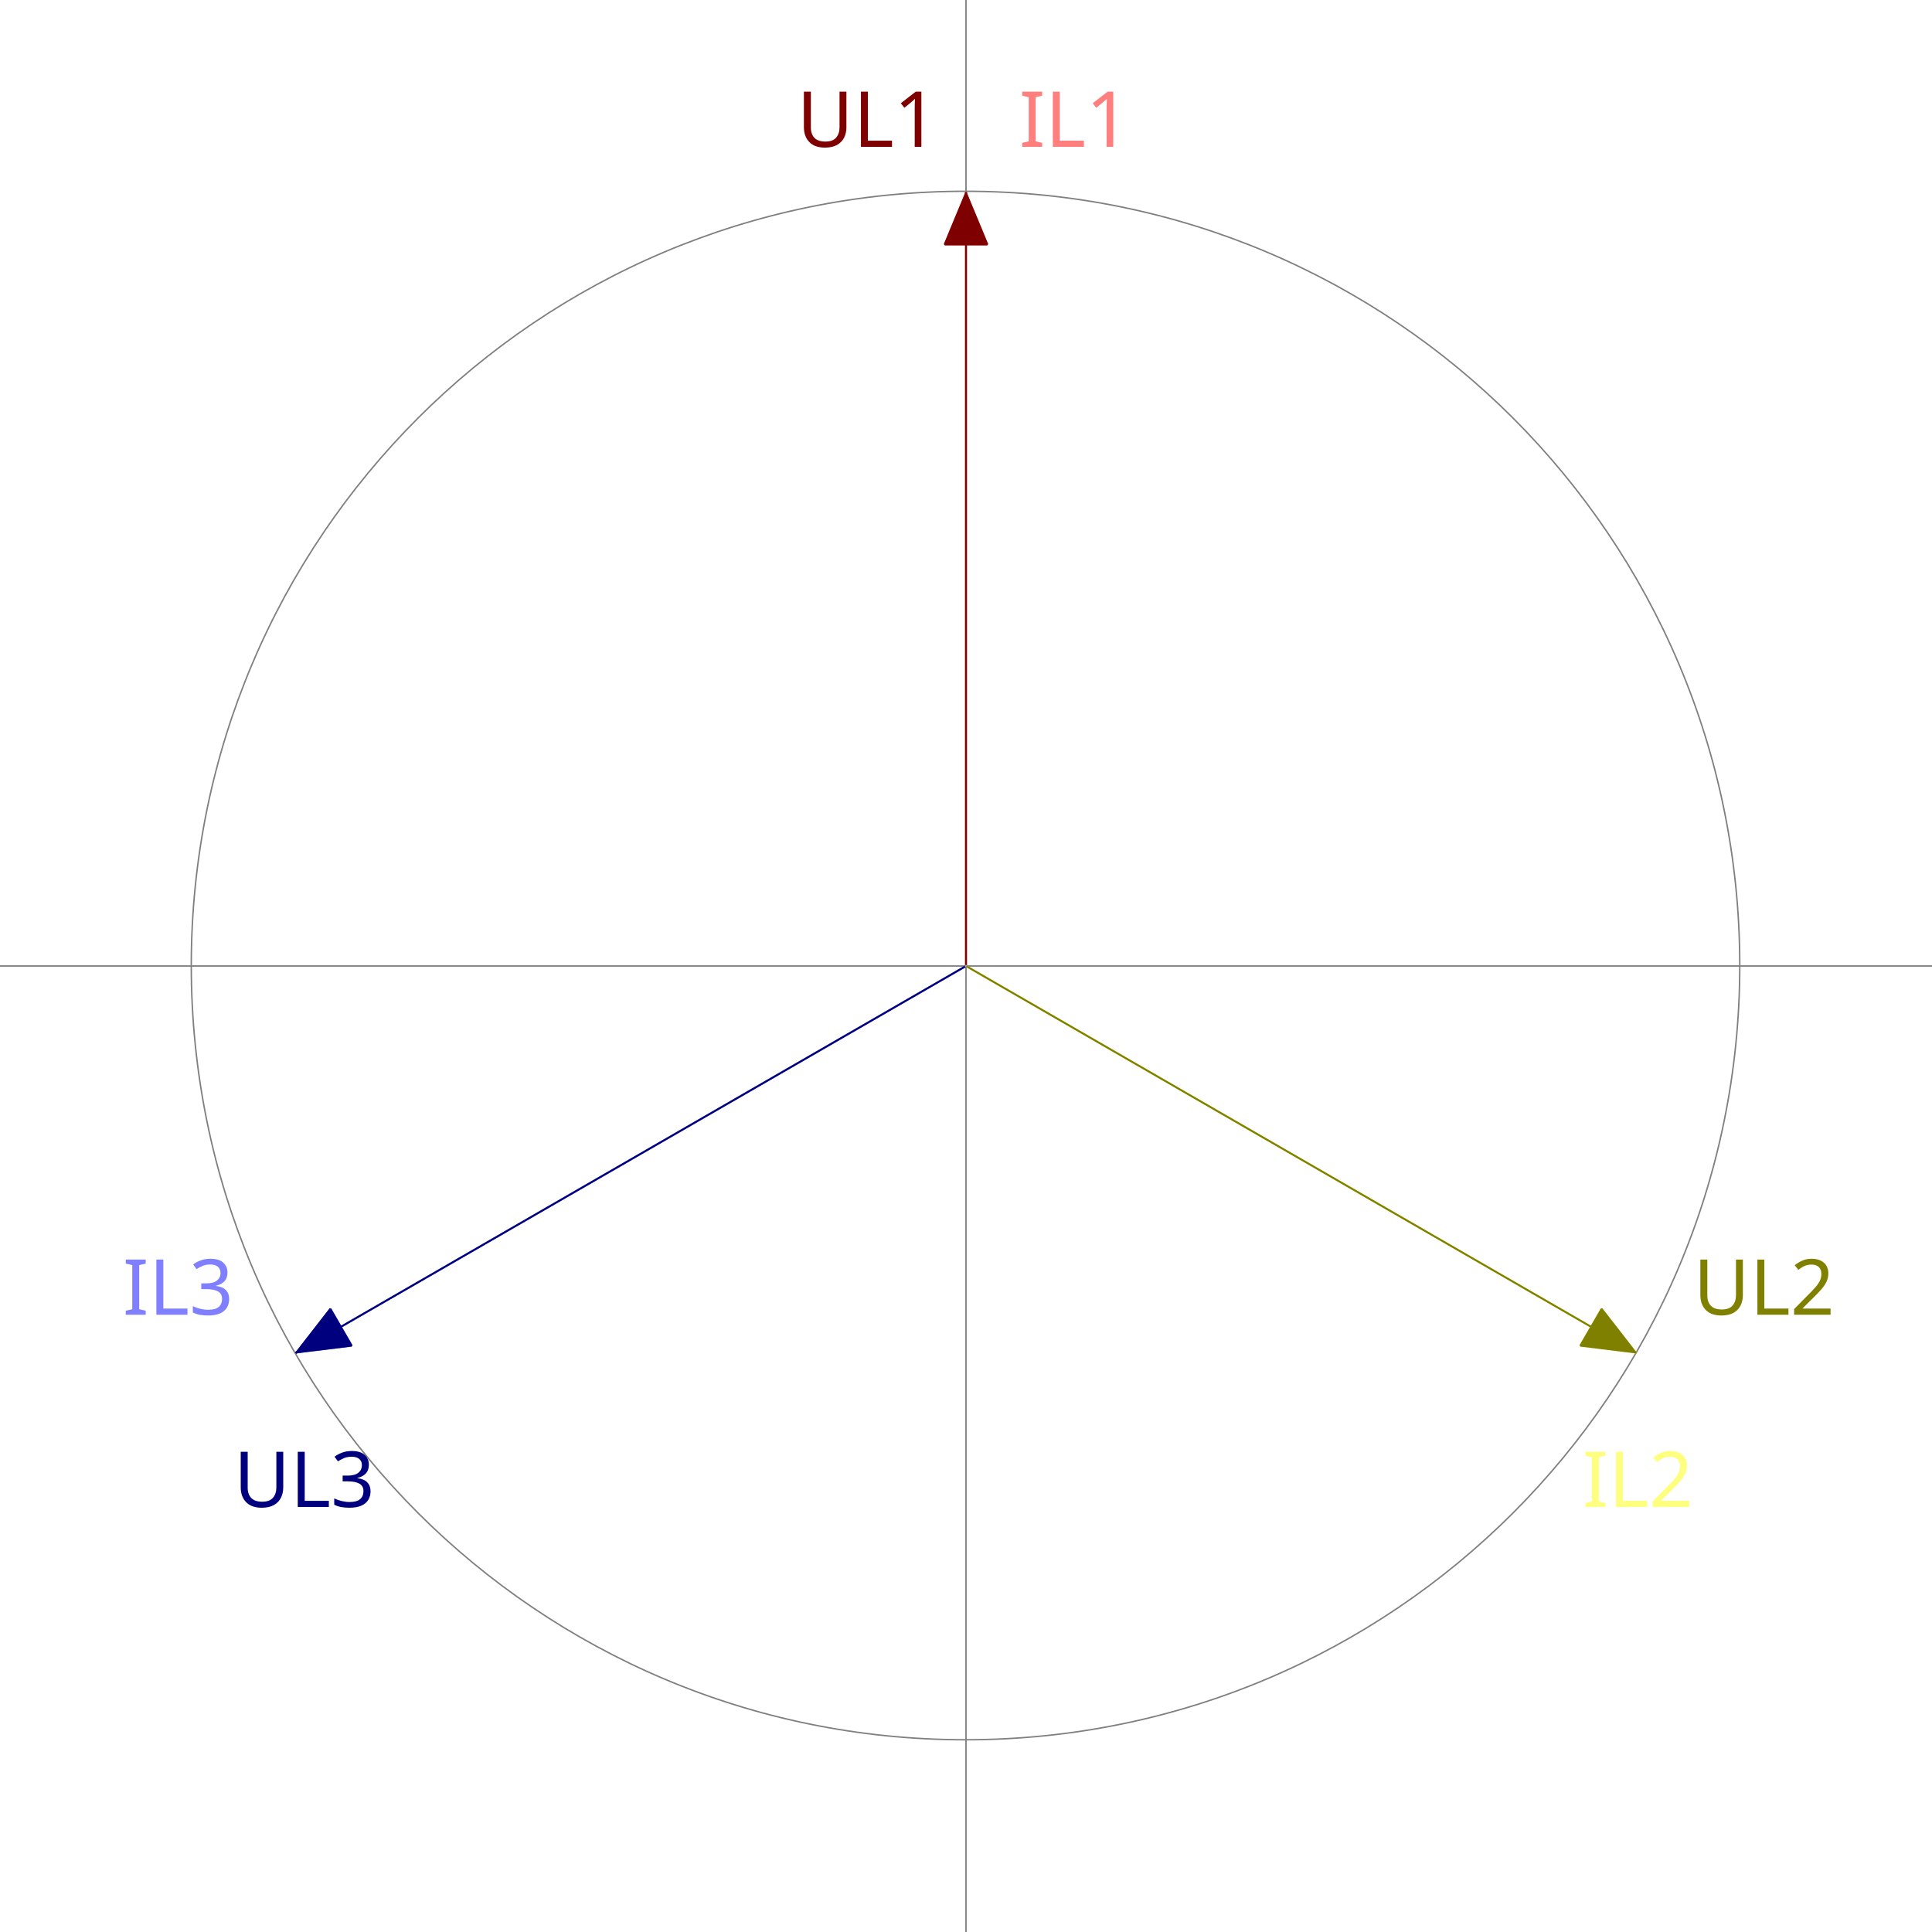
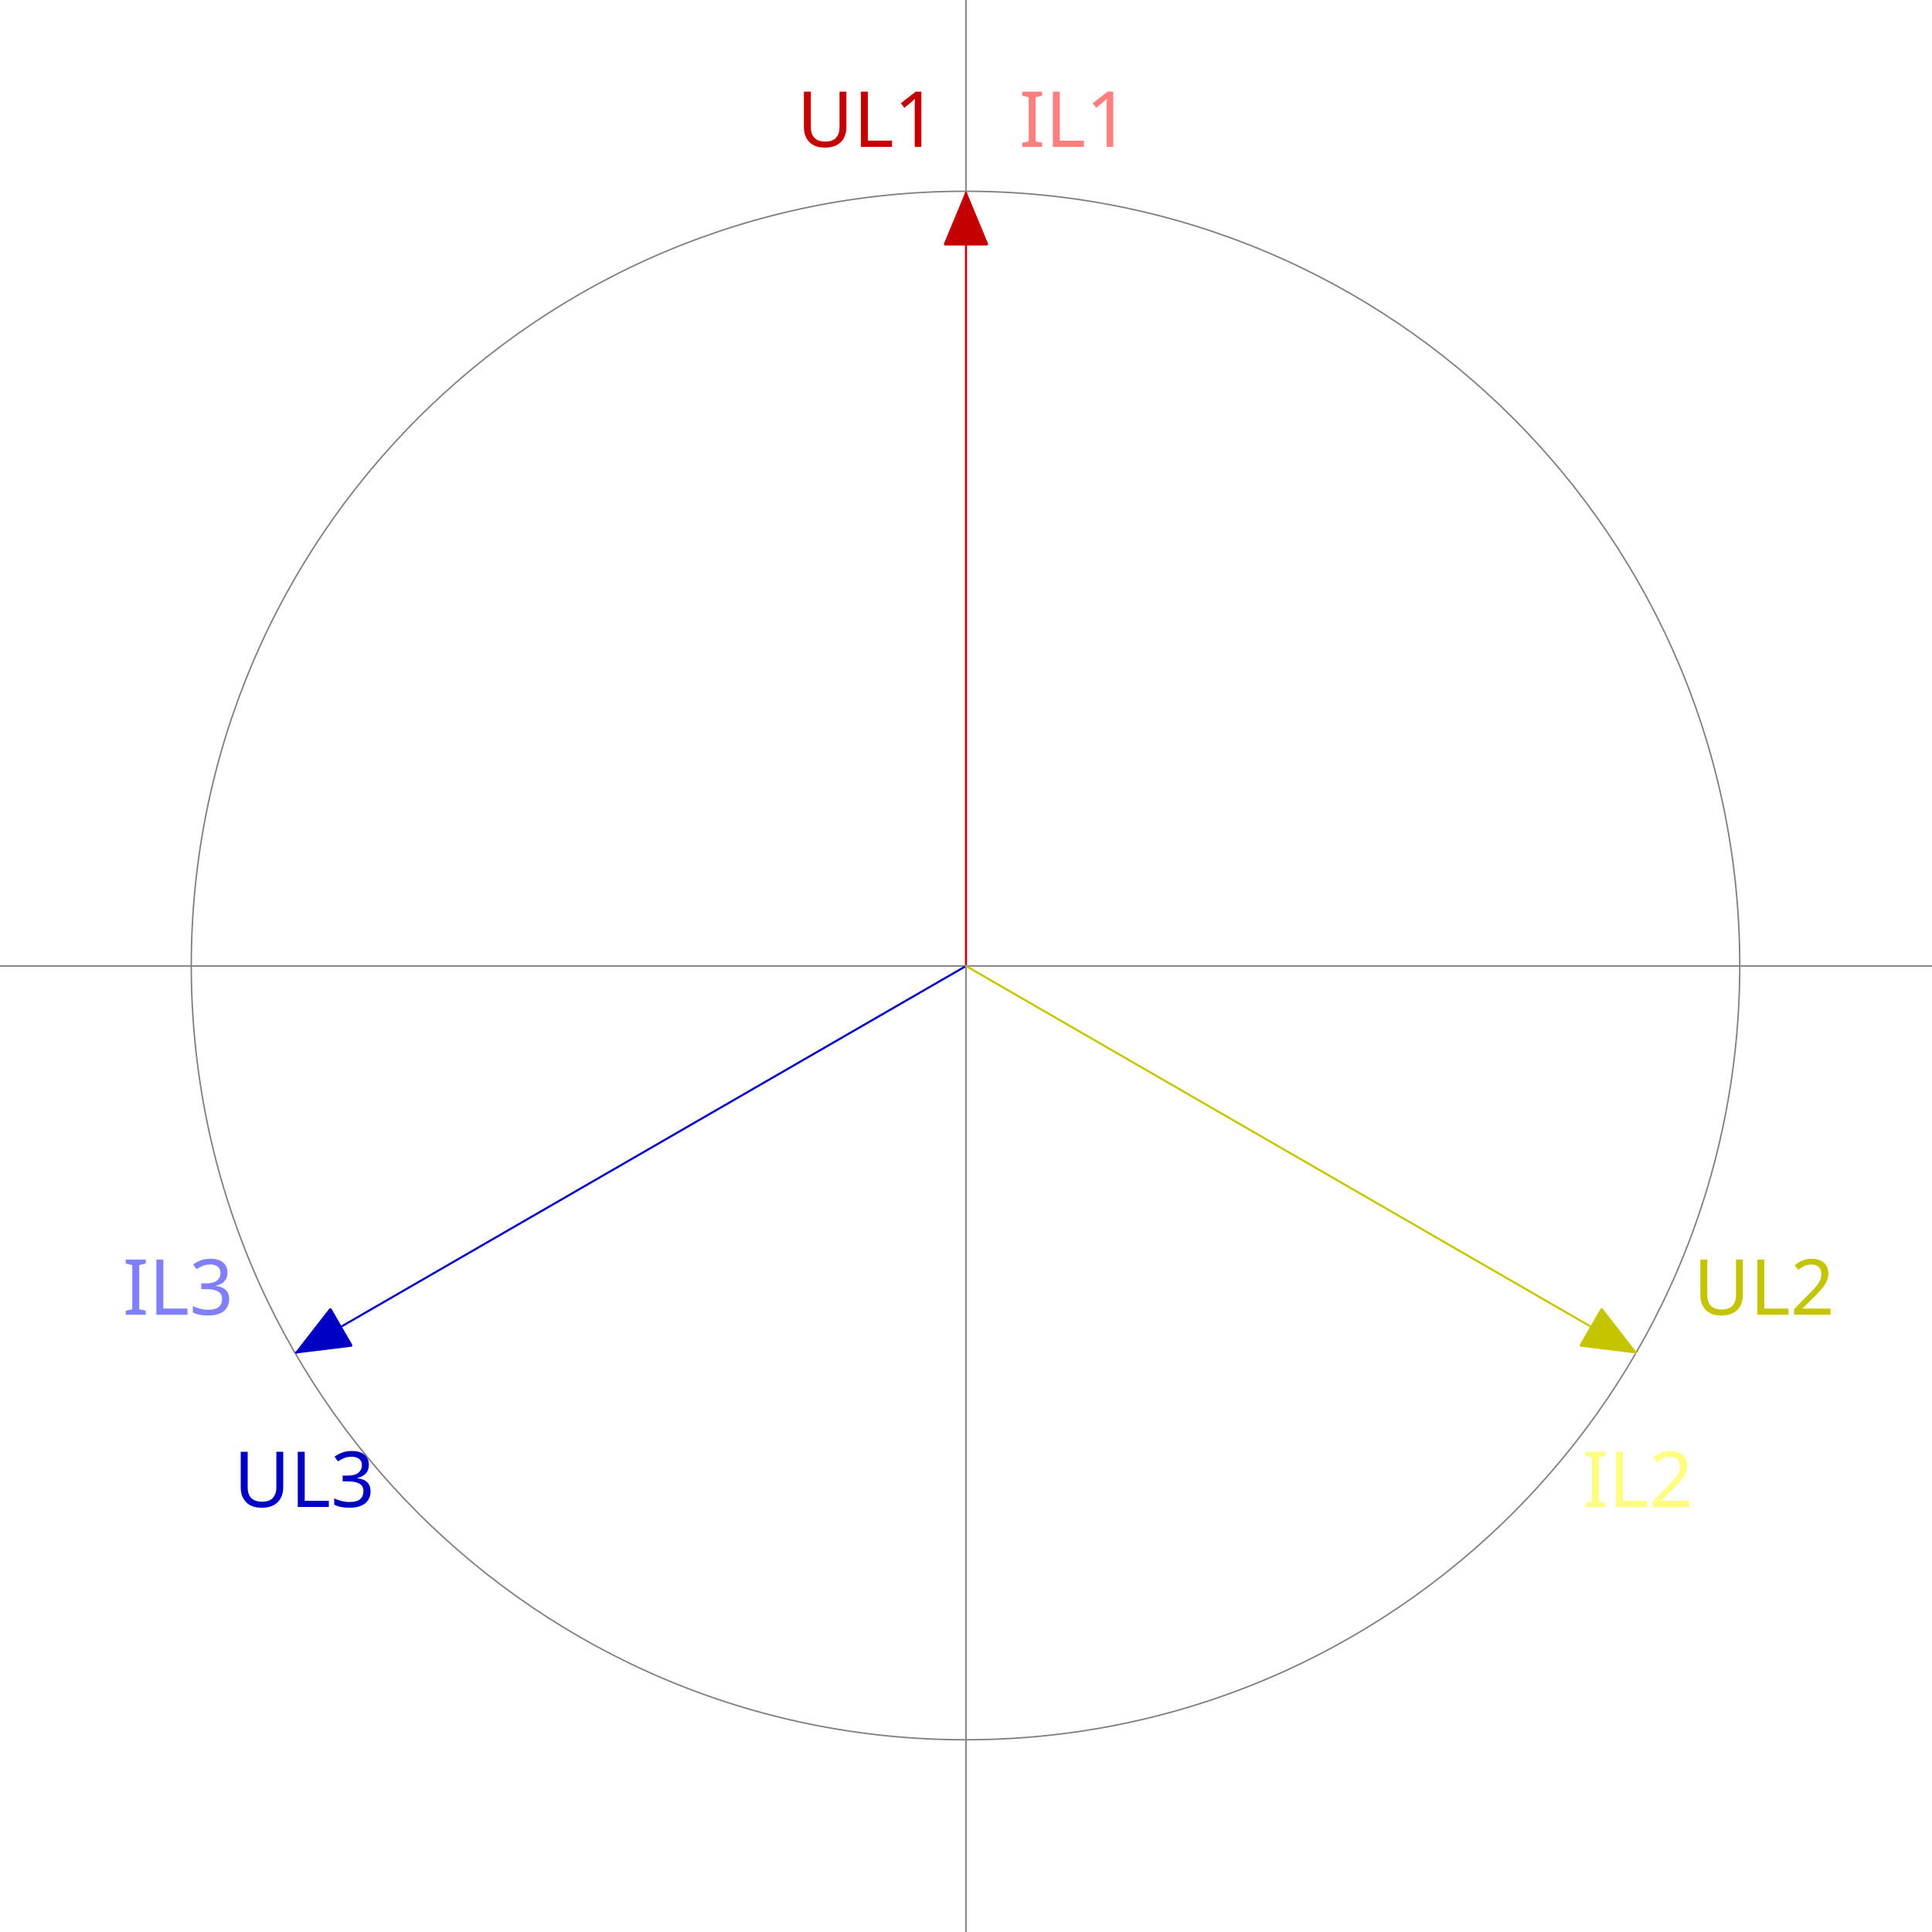
<svg xmlns="http://www.w3.org/2000/svg" width="705.556mm" height="705.556mm" viewBox="0 0 2000 2000" version="1.2" baseProfile="tiny">
  <defs>
</defs>
  <g fill="none" stroke="black" stroke-width="1" fill-rule="evenodd" stroke-linecap="square" stroke-linejoin="bevel">
    <g fill="none" stroke="#808080" stroke-opacity="1" stroke-width="1.5" stroke-linecap="square" stroke-linejoin="bevel" transform="matrix(1,0,0,1,0,0)" font-family="Sans" font-size="80" font-weight="400" font-style="normal">
      <polyline fill="none" vector-effect="none" points="0,1000 2000,1000 " />
      <polyline fill="none" vector-effect="none" points="1000,0 1000,2000 " />
      <path vector-effect="none" fill-rule="evenodd" d="M1801,999.5 C1801,556.844 1442.16,198 999.5,198 C556.844,198 198,556.844 198,999.5 C198,1442.16 556.844,1801 999.5,1801 C1442.16,1801 1801,1442.16 1801,999.5 " />
    </g>
    <g fill="none" stroke="#7f7fff" stroke-opacity="1" stroke-width="2" stroke-linecap="square" stroke-linejoin="bevel" transform="matrix(1,0,0,1,0,0)" font-family="Sans" font-size="80" font-weight="400" font-style="normal">
      <path vector-effect="none" fill-rule="evenodd" d="M307,1400 L342,1355 L364,1393 L307,1400" />
    </g>
    <g fill="#7f7fff" fill-opacity="1" stroke="none" transform="matrix(1,0,0,1,0,0)" font-family="Sans" font-size="80" font-weight="400" font-style="normal">
      <path vector-effect="none" fill-rule="evenodd" d="M307,1400 L342,1355 L364,1393" />
    </g>
    <g fill="none" stroke="#7f7fff" stroke-opacity="1" stroke-width="2" stroke-linecap="square" stroke-linejoin="bevel" transform="matrix(1,0,0,1,0,0)" font-family="Sans" font-size="80" font-weight="400" font-style="normal">
      <polyline fill="none" vector-effect="none" points="1000,1000 307,1400 " />
      <text fill="#7f7fff" fill-opacity="1" stroke="none" xml:space="preserve" x="127" y="1361" font-family="Sans" font-size="80" font-weight="400" font-style="normal">IL3</text>
    </g>
    <g fill="none" stroke="#ffff7f" stroke-opacity="1" stroke-width="2" stroke-linecap="square" stroke-linejoin="bevel" transform="matrix(1,0,0,1,0,0)" font-family="Sans" font-size="80" font-weight="400" font-style="normal">
      <path vector-effect="none" fill-rule="evenodd" d="M1693,1400 L1636,1393 L1658,1355 L1693,1400" />
    </g>
    <g fill="#ffff7f" fill-opacity="1" stroke="none" transform="matrix(1,0,0,1,0,0)" font-family="Sans" font-size="80" font-weight="400" font-style="normal">
      <path vector-effect="none" fill-rule="evenodd" d="M1693,1400 L1636,1393 L1658,1355" />
    </g>
    <g fill="none" stroke="#ffff7f" stroke-opacity="1" stroke-width="2" stroke-linecap="square" stroke-linejoin="bevel" transform="matrix(1,0,0,1,0,0)" font-family="Sans" font-size="80" font-weight="400" font-style="normal">
      <polyline fill="none" vector-effect="none" points="1000,1000 1693,1400 " />
      <text fill="#ffff7f" fill-opacity="1" stroke="none" xml:space="preserve" x="1638" y="1560" font-family="Sans" font-size="80" font-weight="400" font-style="normal">IL2</text>
    </g>
    <g fill="none" stroke="#ff7f7f" stroke-opacity="1" stroke-width="2" stroke-linecap="square" stroke-linejoin="bevel" transform="matrix(1,0,0,1,0,0)" font-family="Sans" font-size="80" font-weight="400" font-style="normal">
      <path vector-effect="none" fill-rule="evenodd" d="M1000,200 L1022,253 L978,253 L1000,200" />
    </g>
    <g fill="#ff7f7f" fill-opacity="1" stroke="none" transform="matrix(1,0,0,1,0,0)" font-family="Sans" font-size="80" font-weight="400" font-style="normal">
      <path vector-effect="none" fill-rule="evenodd" d="M1000,200 L1022,253 L978,253" />
    </g>
    <g fill="none" stroke="#ff7f7f" stroke-opacity="1" stroke-width="2" stroke-linecap="square" stroke-linejoin="bevel" transform="matrix(1,0,0,1,0,0)" font-family="Sans" font-size="80" font-weight="400" font-style="normal">
      <polyline fill="none" vector-effect="none" points="1000,1000 1000,200 " />
      <text fill="#ff7f7f" fill-opacity="1" stroke="none" xml:space="preserve" x="1055" y="152" font-family="Sans" font-size="80" font-weight="400" font-style="normal">IL1</text>
    </g>
-     <g fill="none" stroke="#7f0000" stroke-opacity="1" stroke-width="2" stroke-linecap="square" stroke-linejoin="bevel" transform="matrix(1,0,0,1,0,0)" font-family="Sans" font-size="80" font-weight="400" font-style="normal">
+     <g fill="none" stroke="#c40000" stroke-opacity="1" stroke-width="2" stroke-linecap="square" stroke-linejoin="bevel" transform="matrix(1,0,0,1,0,0)" font-family="Sans" font-size="80" font-weight="400" font-style="normal">
      <path vector-effect="none" fill-rule="evenodd" d="M1000,200 L1022,253 L978,253 L1000,200" />
    </g>
-     <g fill="#7f0000" fill-opacity="1" stroke="none" transform="matrix(1,0,0,1,0,0)" font-family="Sans" font-size="80" font-weight="400" font-style="normal">
+     <g fill="#c40000" fill-opacity="1" stroke="none" transform="matrix(1,0,0,1,0,0)" font-family="Sans" font-size="80" font-weight="400" font-style="normal">
      <path vector-effect="none" fill-rule="evenodd" d="M1000,200 L1022,253 L978,253" />
    </g>
-     <g fill="none" stroke="#7f0000" stroke-opacity="1" stroke-width="2" stroke-linecap="square" stroke-linejoin="bevel" transform="matrix(1,0,0,1,0,0)" font-family="Sans" font-size="80" font-weight="400" font-style="normal">
+     <g fill="none" stroke="#c40000" stroke-opacity="1" stroke-width="2" stroke-linecap="square" stroke-linejoin="bevel" transform="matrix(1,0,0,1,0,0)" font-family="Sans" font-size="80" font-weight="400" font-style="normal">
      <polyline fill="none" vector-effect="none" points="1000,1000 1000,200 " />
-       <text fill="#7f0000" fill-opacity="1" stroke="none" xml:space="preserve" x="825" y="152" font-family="Sans" font-size="80" font-weight="400" font-style="normal">UL1</text>
+       <text fill="#c40000" fill-opacity="1" stroke="none" xml:space="preserve" x="825" y="152" font-family="Sans" font-size="80" font-weight="400" font-style="normal">UL1</text>
    </g>
-     <g fill="none" stroke="#00007f" stroke-opacity="1" stroke-width="2" stroke-linecap="square" stroke-linejoin="bevel" transform="matrix(1,0,0,1,0,0)" font-family="Sans" font-size="80" font-weight="400" font-style="normal">
+     <g fill="none" stroke="#0000c4" stroke-opacity="1" stroke-width="2" stroke-linecap="square" stroke-linejoin="bevel" transform="matrix(1,0,0,1,0,0)" font-family="Sans" font-size="80" font-weight="400" font-style="normal">
      <path vector-effect="none" fill-rule="evenodd" d="M307,1400 L342,1355 L364,1393 L307,1400" />
    </g>
-     <g fill="#00007f" fill-opacity="1" stroke="none" transform="matrix(1,0,0,1,0,0)" font-family="Sans" font-size="80" font-weight="400" font-style="normal">
+     <g fill="#0000c4" fill-opacity="1" stroke="none" transform="matrix(1,0,0,1,0,0)" font-family="Sans" font-size="80" font-weight="400" font-style="normal">
      <path vector-effect="none" fill-rule="evenodd" d="M307,1400 L342,1355 L364,1393" />
    </g>
-     <g fill="none" stroke="#00007f" stroke-opacity="1" stroke-width="2" stroke-linecap="square" stroke-linejoin="bevel" transform="matrix(1,0,0,1,0,0)" font-family="Sans" font-size="80" font-weight="400" font-style="normal">
+     <g fill="none" stroke="#0000c4" stroke-opacity="1" stroke-width="2" stroke-linecap="square" stroke-linejoin="bevel" transform="matrix(1,0,0,1,0,0)" font-family="Sans" font-size="80" font-weight="400" font-style="normal">
      <polyline fill="none" vector-effect="none" points="1000,1000 307,1400 " />
-       <text fill="#00007f" fill-opacity="1" stroke="none" xml:space="preserve" x="242" y="1560" font-family="Sans" font-size="80" font-weight="400" font-style="normal">UL3</text>
+       <text fill="#0000c4" fill-opacity="1" stroke="none" xml:space="preserve" x="242" y="1560" font-family="Sans" font-size="80" font-weight="400" font-style="normal">UL3</text>
    </g>
-     <g fill="none" stroke="#7f7f00" stroke-opacity="1" stroke-width="2" stroke-linecap="square" stroke-linejoin="bevel" transform="matrix(1,0,0,1,0,0)" font-family="Sans" font-size="80" font-weight="400" font-style="normal">
+     <g fill="none" stroke="#c4c400" stroke-opacity="1" stroke-width="2" stroke-linecap="square" stroke-linejoin="bevel" transform="matrix(1,0,0,1,0,0)" font-family="Sans" font-size="80" font-weight="400" font-style="normal">
      <path vector-effect="none" fill-rule="evenodd" d="M1693,1400 L1636,1393 L1658,1355 L1693,1400" />
    </g>
-     <g fill="#7f7f00" fill-opacity="1" stroke="none" transform="matrix(1,0,0,1,0,0)" font-family="Sans" font-size="80" font-weight="400" font-style="normal">
+     <g fill="#c4c400" fill-opacity="1" stroke="none" transform="matrix(1,0,0,1,0,0)" font-family="Sans" font-size="80" font-weight="400" font-style="normal">
      <path vector-effect="none" fill-rule="evenodd" d="M1693,1400 L1636,1393 L1658,1355" />
    </g>
-     <g fill="none" stroke="#7f7f00" stroke-opacity="1" stroke-width="2" stroke-linecap="square" stroke-linejoin="bevel" transform="matrix(1,0,0,1,0,0)" font-family="Sans" font-size="80" font-weight="400" font-style="normal">
+     <g fill="none" stroke="#c4c400" stroke-opacity="1" stroke-width="2" stroke-linecap="square" stroke-linejoin="bevel" transform="matrix(1,0,0,1,0,0)" font-family="Sans" font-size="80" font-weight="400" font-style="normal">
      <polyline fill="none" vector-effect="none" points="1000,1000 1693,1400 " />
-       <text fill="#7f7f00" fill-opacity="1" stroke="none" xml:space="preserve" x="1753" y="1361" font-family="Sans" font-size="80" font-weight="400" font-style="normal">UL2</text>
+       <text fill="#c4c400" fill-opacity="1" stroke="none" xml:space="preserve" x="1753" y="1361" font-family="Sans" font-size="80" font-weight="400" font-style="normal">UL2</text>
    </g>
    <g fill="none" stroke="#a0a0a4" stroke-opacity="1" stroke-width="2" stroke-linecap="square" stroke-linejoin="bevel" transform="matrix(1,0,0,1,0,0)" font-family="Sans" font-size="80" font-weight="400" font-style="normal">
</g>
    <g fill="#a0a0a4" fill-opacity="1" stroke="none" transform="matrix(1,0,0,1,0,0)" font-family="Sans" font-size="80" font-weight="400" font-style="normal">
      <rect x="999" y="999" width="2" height="2" />
    </g>
    <g fill="none" stroke="#a0a0a4" stroke-opacity="1" stroke-width="2" stroke-linecap="square" stroke-linejoin="bevel" transform="matrix(1,0,0,1,0,0)" font-family="Sans" font-size="80" font-weight="400" font-style="normal">
</g>
  </g>
</svg>
